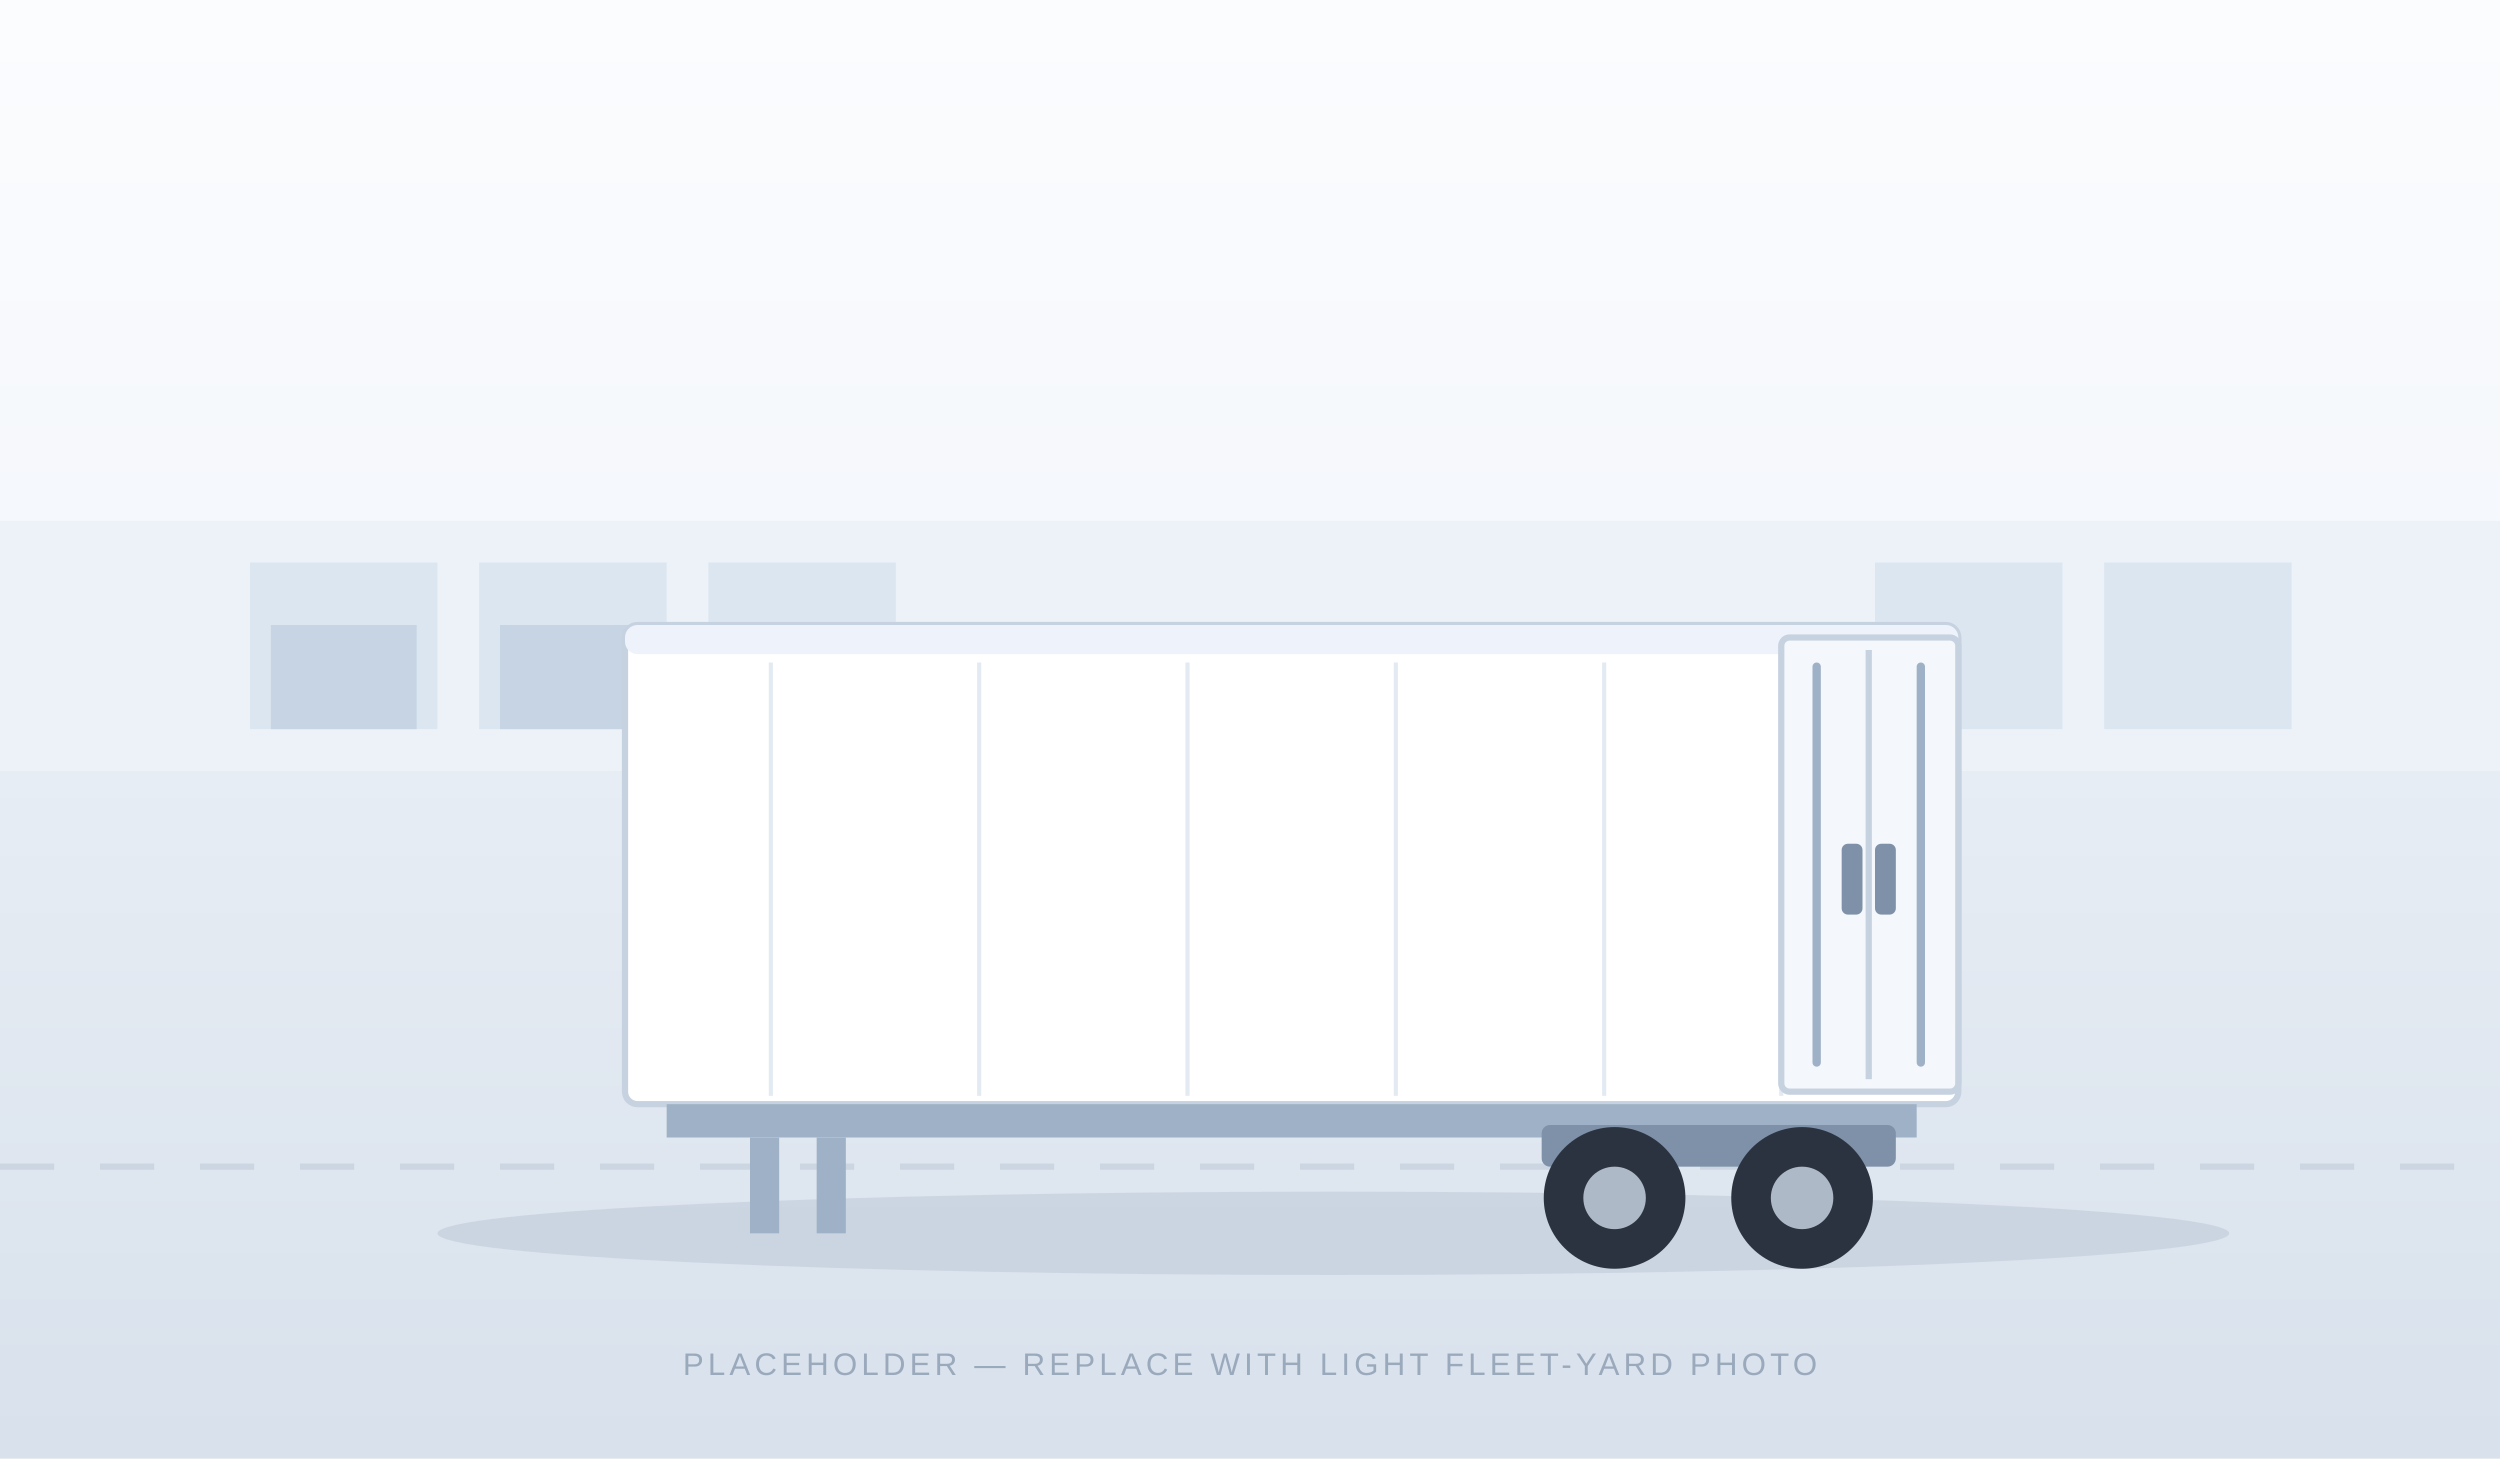
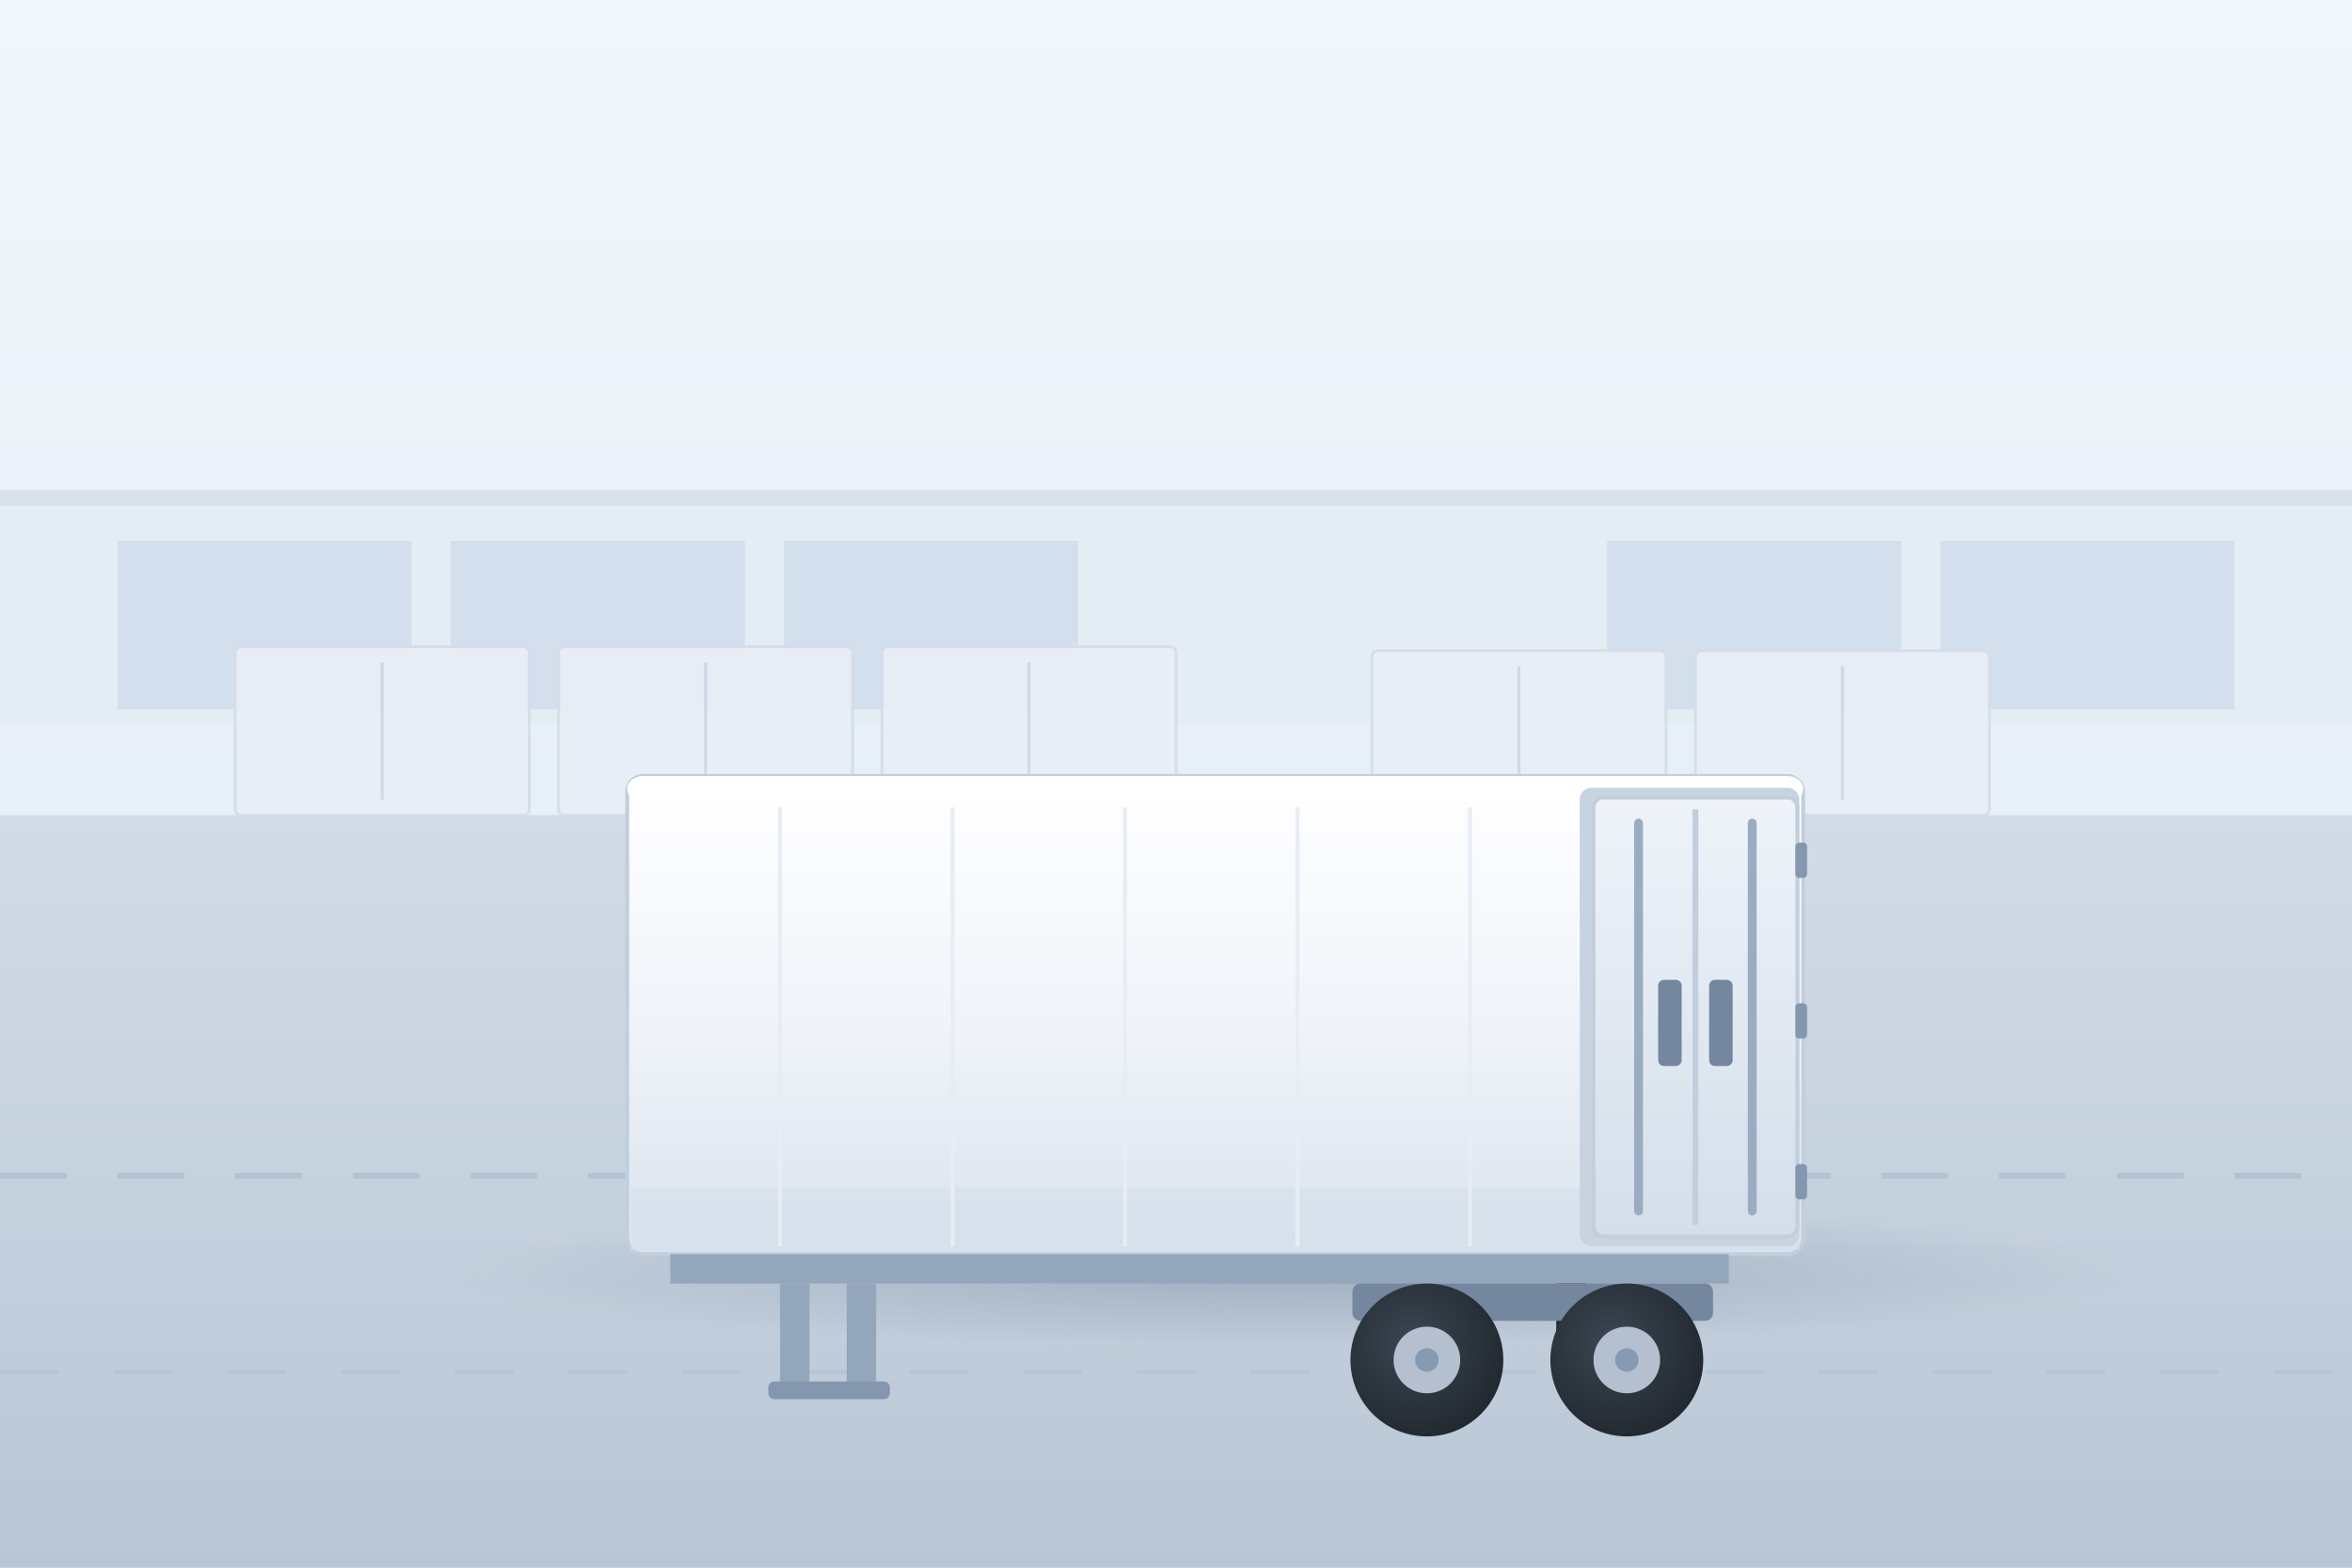
- <svg xmlns="http://www.w3.org/2000/svg" viewBox="0 0 1200 700" role="img" aria-label="Placeholder: light distribution-center yard with a clean dry van trailer, rear doors and tandem wheels visible">
+ <svg xmlns="http://www.w3.org/2000/svg" viewBox="0 0 1200 800" role="img" aria-label="Placeholder: light enterprise fleet yard with parked dry van trailers, rear doors and tandem wheels visible">
  <defs>
    <linearGradient id="sky" x1="0" y1="0" x2="0" y2="1">
-       <stop offset="0" stop-color="#FBFCFE" />
-       <stop offset="1" stop-color="#EAF0F7" />
+       <stop offset="0" stop-color="#F2F7FC" />
+       <stop offset="1" stop-color="#DCE7F2" />
    </linearGradient>
-     <linearGradient id="ground" x1="0" y1="0" x2="0" y2="1">
-       <stop offset="0" stop-color="#E7EDF4" />
-       <stop offset="1" stop-color="#D8E1EC" />
+     <linearGradient id="asphalt" x1="0" y1="0" x2="0" y2="1">
+       <stop offset="0" stop-color="#D2DCE7" />
+       <stop offset="1" stop-color="#B9C6D5" />
    </linearGradient>
+     <linearGradient id="vanA" x1="0" y1="0" x2="0" y2="1">
+       <stop offset="0" stop-color="#FFFFFF" />
+       <stop offset="0.55" stop-color="#EFF3F9" />
+       <stop offset="1" stop-color="#D9E2ED" />
+     </linearGradient>
+     <linearGradient id="vanDoors" x1="0" y1="0" x2="0" y2="1">
+       <stop offset="0" stop-color="#EEF3F9" />
+       <stop offset="1" stop-color="#D4DEEA" />
+     </linearGradient>
+     <radialGradient id="tire" cx="0.4" cy="0.38" r="0.72">
+       <stop offset="0" stop-color="#3C4651" />
+       <stop offset="1" stop-color="#1E252D" />
+     </radialGradient>
+     <radialGradient id="grndshadow" cx="0.5" cy="0.5" r="0.5">
+       <stop offset="0" stop-color="#7E8FA4" stop-opacity="0.5" />
+       <stop offset="1" stop-color="#7E8FA4" stop-opacity="0" />
+     </radialGradient>
  </defs>
-   <rect width="1200" height="700" fill="url(#sky)" />
-   <rect x="0" y="250" width="1200" height="120" fill="#EDF2F8" />
-   <g fill="#DCE6F1">
-     <rect x="120" y="270" width="90" height="80" />
-     <rect x="230" y="270" width="90" height="80" />
-     <rect x="340" y="270" width="90" height="80" />
-     <rect x="900" y="270" width="90" height="80" />
-     <rect x="1010" y="270" width="90" height="80" />
+   <rect width="1200" height="800" fill="url(#sky)" />
+   <rect x="0" y="250" width="1200" height="120" fill="#E4ECF4" />
+   <rect x="0" y="250" width="1200" height="8" fill="#D7E1EC" />
+   <g fill="#D2DEEB" opacity="0.9">
+     <rect x="60" y="276" width="150" height="86" />
+     <rect x="230" y="276" width="150" height="86" />
+     <rect x="400" y="276" width="150" height="86" />
+     <rect x="820" y="276" width="150" height="86" />
+     <rect x="990" y="276" width="150" height="86" />
  </g>
-   <g fill="#C6D4E4">
-     <rect x="130" y="300" width="70" height="50" />
-     <rect x="240" y="300" width="70" height="50" />
-     <rect x="350" y="300" width="70" height="50" />
+   <g opacity="0.92">
+     <g fill="#E8EEF5" stroke="#D3DDEA" stroke-width="1.5">
+       <rect x="120" y="330" width="150" height="86" rx="3" />
+       <rect x="285" y="330" width="150" height="86" rx="3" />
+       <rect x="450" y="330" width="150" height="86" rx="3" />
+       <rect x="700" y="332" width="150" height="84" rx="3" />
+       <rect x="865" y="332" width="150" height="84" rx="3" />
+     </g>
+     <g stroke="#CBD7E5" stroke-width="1.5">
+       <line x1="195" y1="338" x2="195" y2="408" />
+       <line x1="360" y1="338" x2="360" y2="408" />
+       <line x1="525" y1="338" x2="525" y2="408" />
+       <line x1="775" y1="340" x2="775" y2="408" />
+       <line x1="940" y1="340" x2="940" y2="408" />
+     </g>
  </g>
-   <rect x="0" y="370" width="1200" height="330" fill="url(#ground)" />
-   <g stroke="#C3CFDD" stroke-width="3" stroke-dasharray="26 22" opacity="0.7">
-     <line x1="0" y1="560" x2="1200" y2="560" />
+   <rect x="0" y="416" width="1200" height="384" fill="url(#asphalt)" />
+   <line x1="0" y1="600" x2="1200" y2="600" stroke="#A9B8C9" stroke-width="3" stroke-dasharray="34 26" opacity="0.6" />
+   <line x1="0" y1="700" x2="1200" y2="700" stroke="#A9B8C9" stroke-width="2" stroke-dasharray="30 28" opacity="0.4" />
+   <ellipse cx="660" cy="650" rx="430" ry="38" fill="url(#grndshadow)" />
+   <g>
+     <rect x="320" y="396" width="600" height="244" rx="8" fill="url(#vanA)" stroke="#C2CEDD" stroke-width="2" />
+     <rect x="320" y="396" width="600" height="13" rx="8" fill="#FFFFFF" />
+     <rect x="322" y="606" width="596" height="32" fill="#D6E0EB" opacity="0.65" />
+     <g stroke="#E7EDF5" stroke-width="2">
+       <line x1="398" y1="412" x2="398" y2="636" />
+       <line x1="486" y1="412" x2="486" y2="636" />
+       <line x1="574" y1="412" x2="574" y2="636" />
+       <line x1="662" y1="412" x2="662" y2="636" />
+       <line x1="750" y1="412" x2="750" y2="636" />
+     </g>
+     <rect x="806" y="402" width="112" height="234" rx="6" fill="#C7D3E1" />
+     <rect x="813" y="407" width="104" height="224" rx="5" fill="url(#vanDoors)" stroke="#C2CEDD" stroke-width="2" />
+     <line x1="865" y1="413" x2="865" y2="625" stroke="#C2CEDD" stroke-width="3" />
+     <line x1="836" y1="420" x2="836" y2="618" stroke="#9AACC2" stroke-width="4.5" stroke-linecap="round" />
+     <line x1="894" y1="420" x2="894" y2="618" stroke="#9AACC2" stroke-width="4.5" stroke-linecap="round" />
+     <g fill="#8597AE">
+       <rect x="916" y="430" width="6" height="18" rx="2" />
+       <rect x="916" y="512" width="6" height="18" rx="2" />
+       <rect x="916" y="594" width="6" height="18" rx="2" />
+     </g>
+     <rect x="846" y="500" width="12" height="44" rx="3" fill="#74879F" />
+     <rect x="872" y="500" width="12" height="44" rx="3" fill="#74879F" />
+     <rect x="342" y="640" width="540" height="15" fill="#94A6BC" />
+     <g>
+       <rect x="794" y="655" width="15" height="48" fill="#262E37" />
+       <rect x="690" y="655" width="184" height="19" rx="4" fill="#74879F" />
+       <circle cx="728" cy="694" r="39" fill="url(#tire)" />
+       <circle cx="728" cy="694" r="17" fill="#B4C0D0" />
+       <circle cx="728" cy="694" r="6" fill="#869ab2" />
+       <circle cx="830" cy="694" r="39" fill="url(#tire)" />
+       <circle cx="830" cy="694" r="17" fill="#B4C0D0" />
+       <circle cx="830" cy="694" r="6" fill="#869ab2" />
+     </g>
+     <rect x="398" y="655" width="15" height="52" fill="#94A6BC" />
+     <rect x="432" y="655" width="15" height="52" fill="#94A6BC" />
+     <rect x="392" y="705" width="62" height="9" rx="3" fill="#8597AE" />
  </g>
-   <g>
-     <ellipse cx="640" cy="592" rx="430" ry="20" fill="#B9C6D6" opacity="0.5" />
-     <rect x="300" y="300" width="640" height="230" rx="6" fill="#FFFFFF" stroke="#C7D2E0" stroke-width="3" />
-     <rect x="300" y="300" width="640" height="14" rx="6" fill="#EEF3FB" />
-     <g stroke="#E4EAF2" stroke-width="2">
-       <line x1="370" y1="318" x2="370" y2="526" />
-       <line x1="470" y1="318" x2="470" y2="526" />
-       <line x1="570" y1="318" x2="570" y2="526" />
-       <line x1="670" y1="318" x2="670" y2="526" />
-       <line x1="770" y1="318" x2="770" y2="526" />
-       <line x1="855" y1="318" x2="855" y2="526" />
-     </g>
-     <rect x="855" y="306" width="85" height="218" rx="4" fill="#F4F7FB" stroke="#C7D2E0" stroke-width="3" />
-     <line x1="897" y1="312" x2="897" y2="518" stroke="#C7D2E0" stroke-width="3" />
-     <line x1="872" y1="320" x2="872" y2="510" stroke="#9FB1C6" stroke-width="4" stroke-linecap="round" />
-     <line x1="922" y1="320" x2="922" y2="510" stroke="#9FB1C6" stroke-width="4" stroke-linecap="round" />
-     <rect x="884" y="405" width="10" height="34" rx="3" fill="#7E91A8" />
-     <rect x="900" y="405" width="10" height="34" rx="3" fill="#7E91A8" />
-     <rect x="320" y="530" width="600" height="16" fill="#9FB1C6" />
-     <g>
-       <rect x="740" y="540" width="170" height="20" rx="4" fill="#7E91A8" />
-       <circle cx="775" cy="575" r="34" fill="#2B3340" />
-       <circle cx="775" cy="575" r="15" fill="#AEB9C7" />
-       <circle cx="865" cy="575" r="34" fill="#2B3340" />
-       <circle cx="865" cy="575" r="15" fill="#AEB9C7" />
-     </g>
-     <rect x="360" y="546" width="14" height="46" fill="#9FB1C6" />
-     <rect x="392" y="546" width="14" height="46" fill="#9FB1C6" />
-   </g>
-   <text x="600" y="660" text-anchor="middle" font-family="'DM Sans',Arial,sans-serif" font-size="15" letter-spacing="2" fill="#9AA9BC">PLACEHOLDER — REPLACE WITH LIGHT FLEET-YARD PHOTO</text>
</svg>
